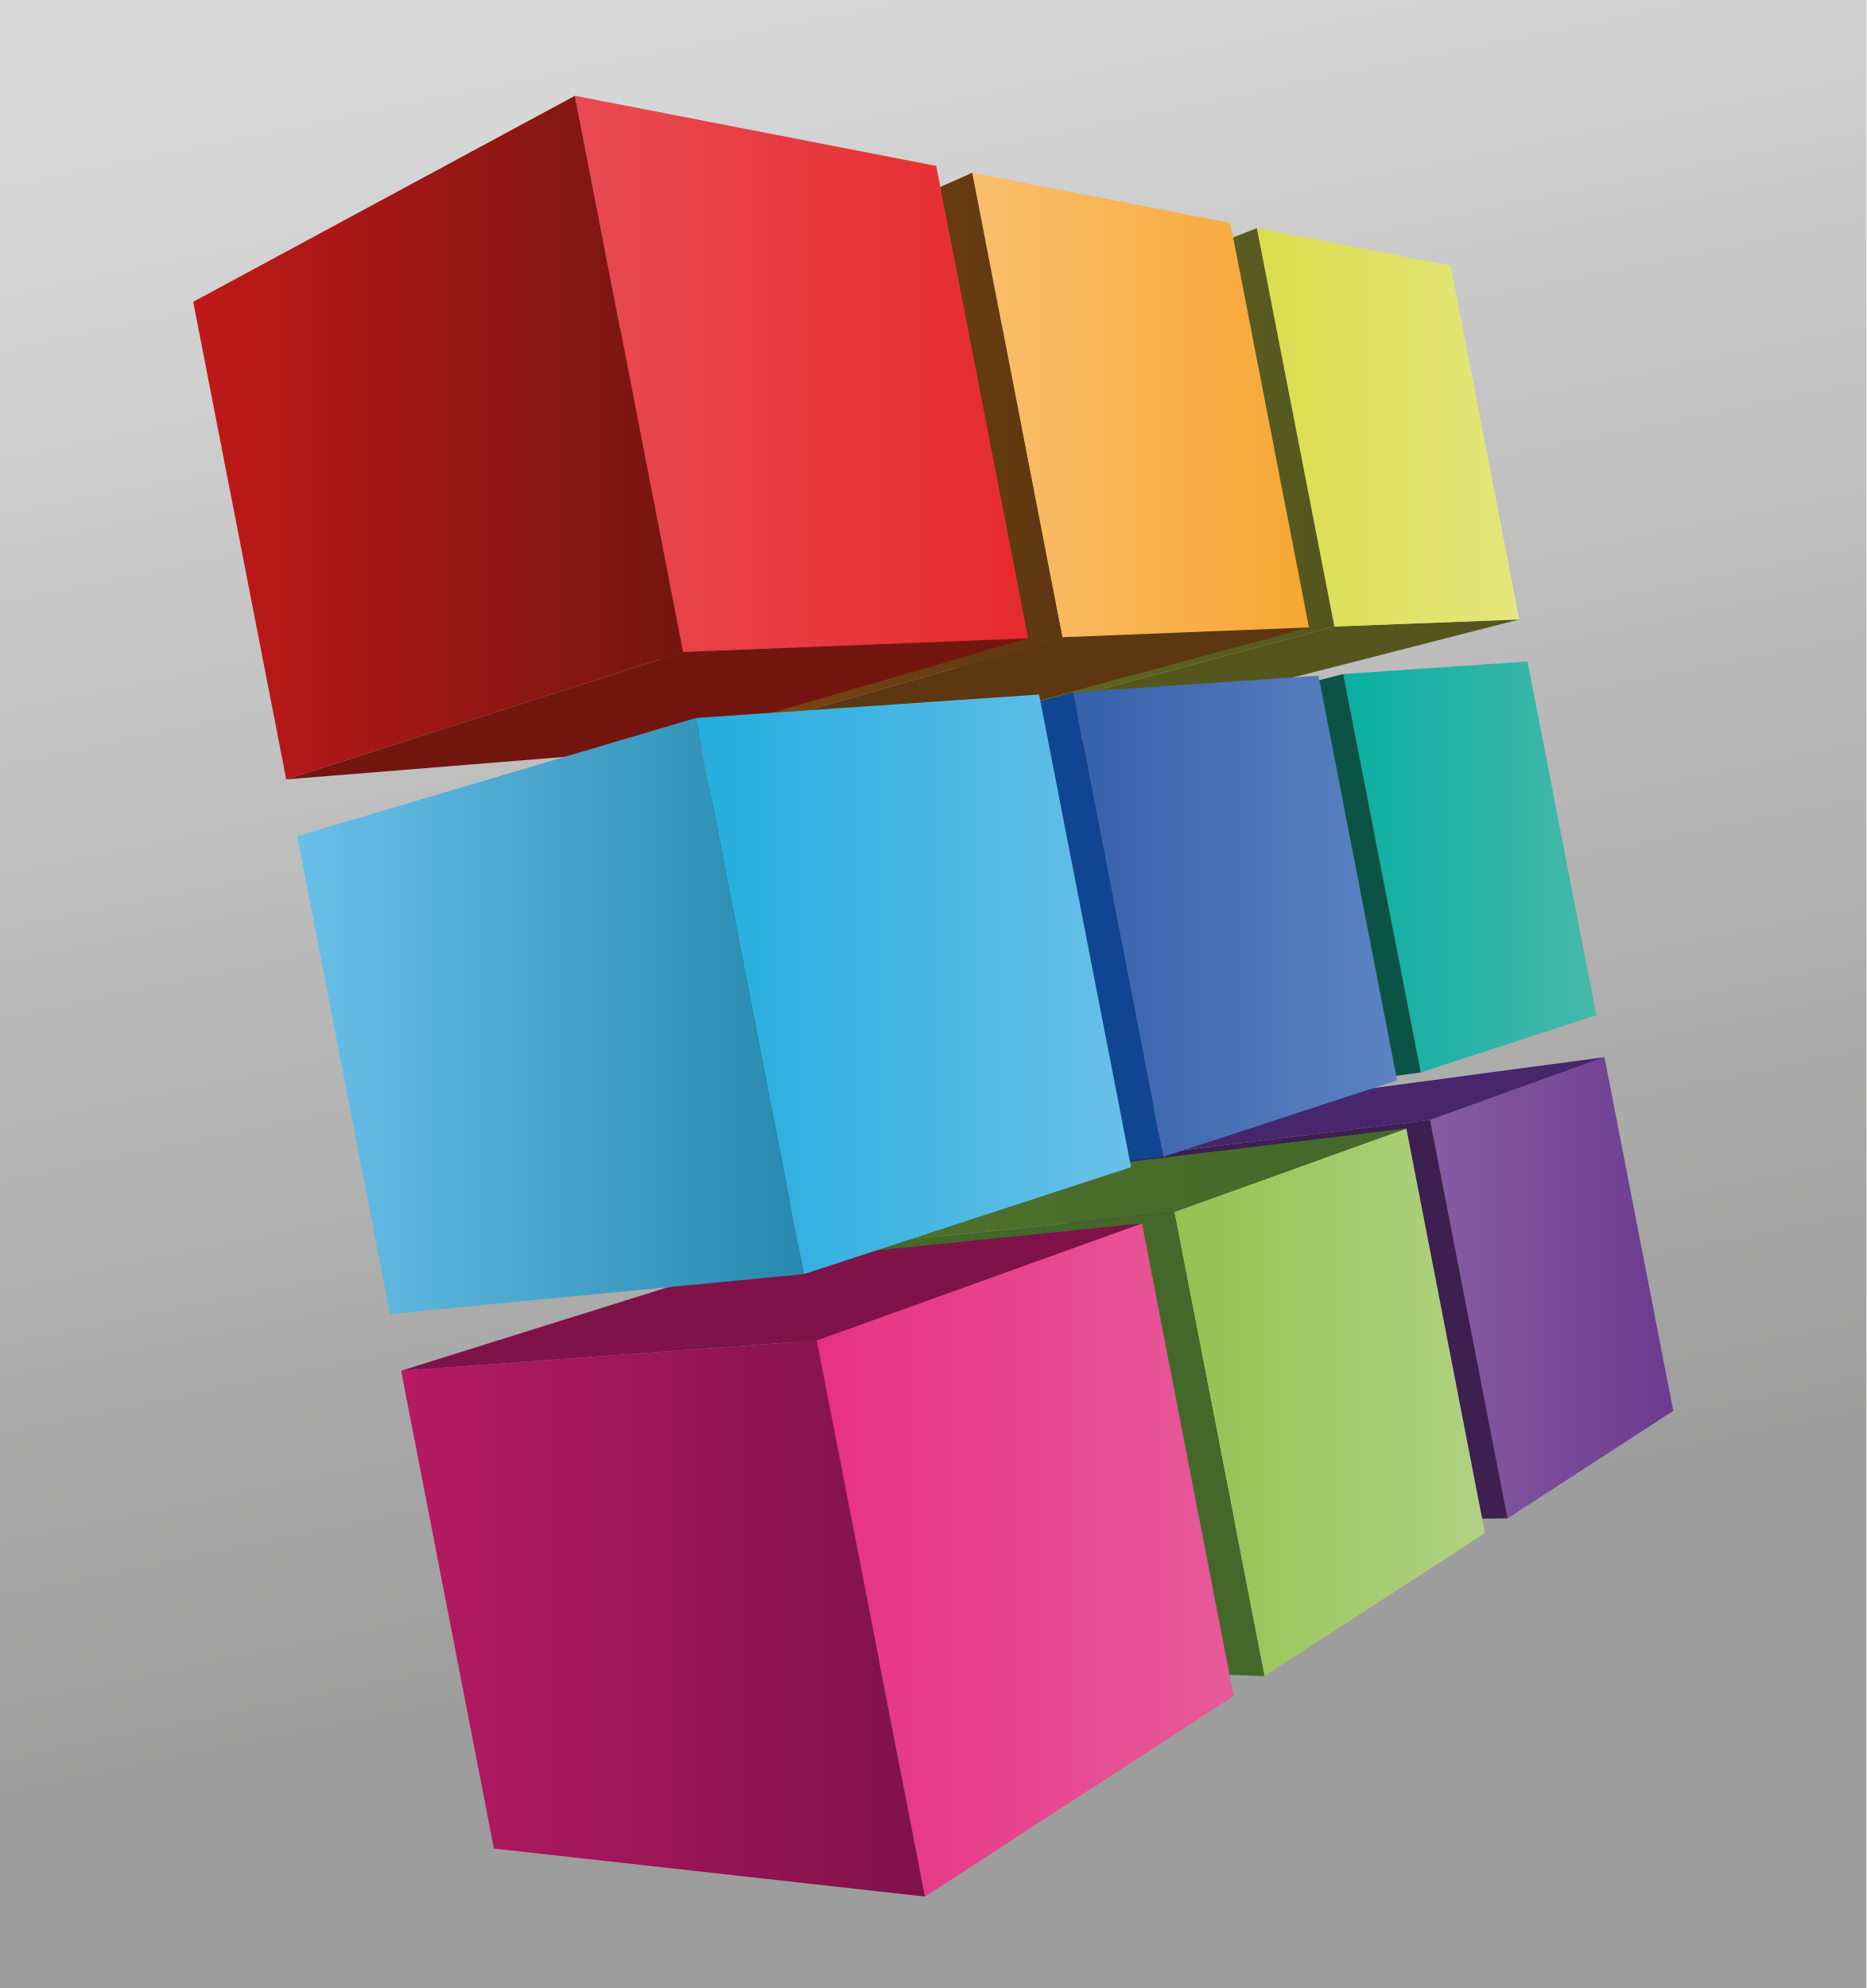
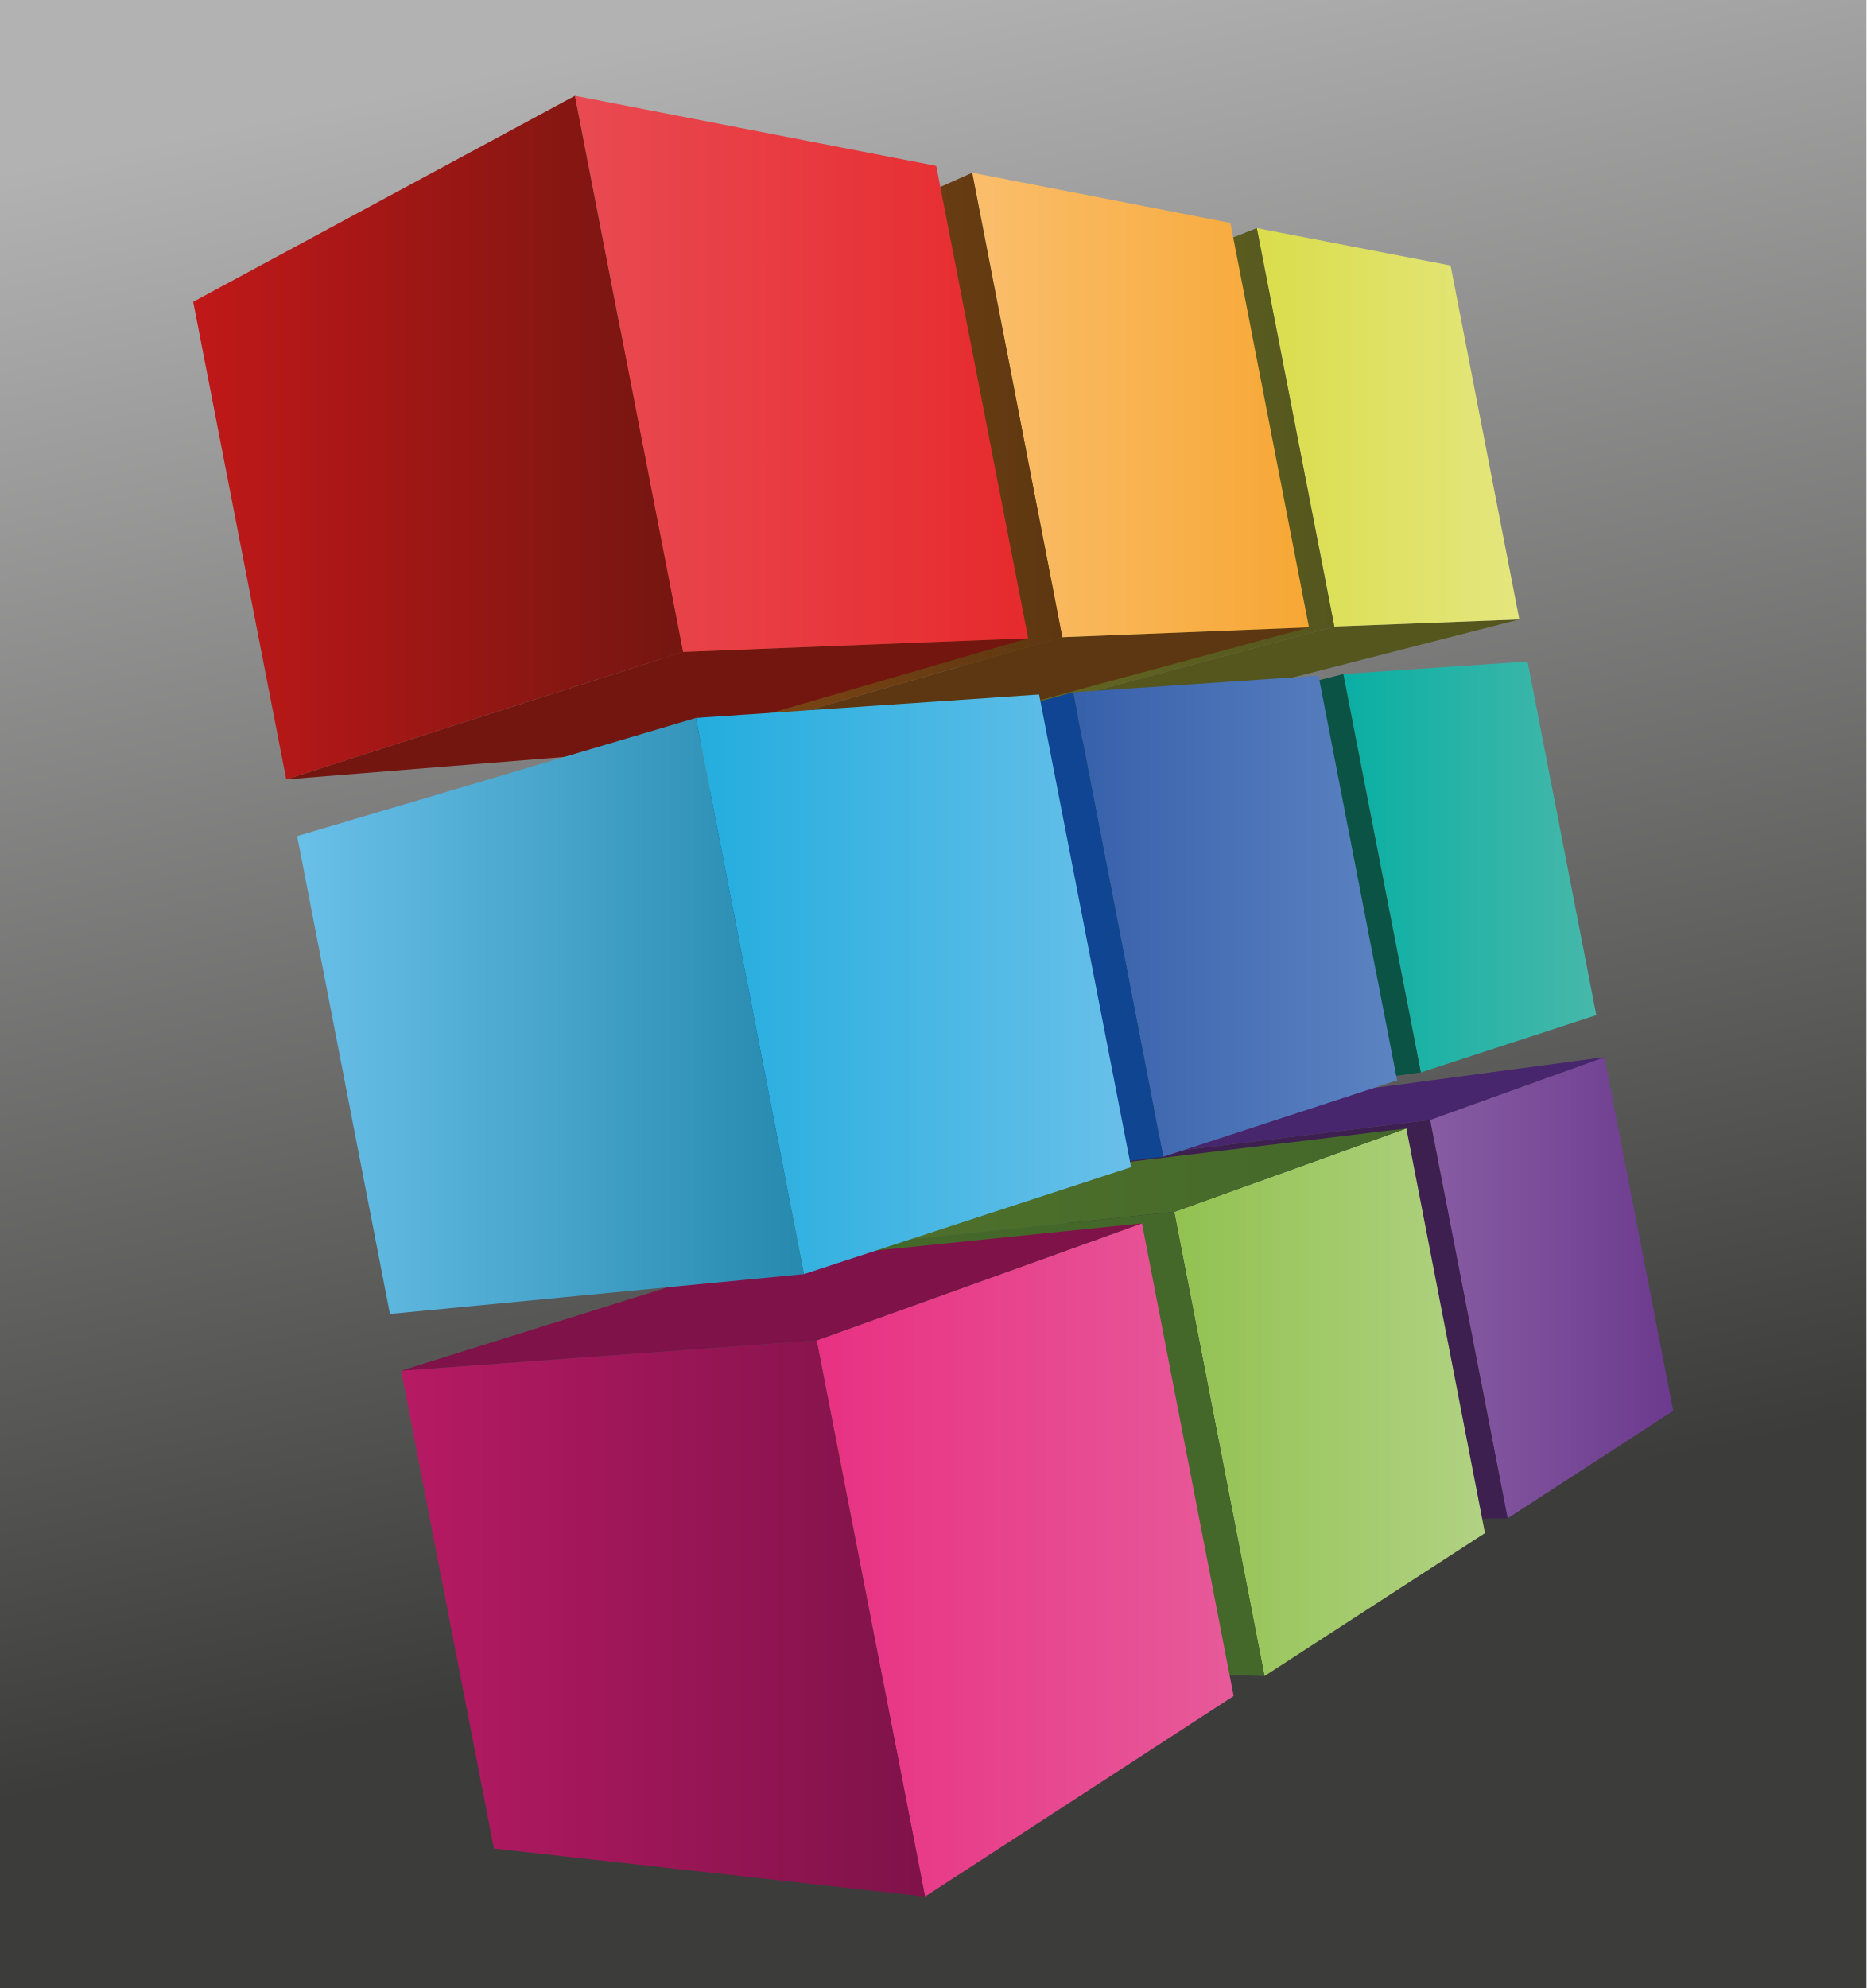
<svg xmlns="http://www.w3.org/2000/svg" enable-background="new 0 0 684 728.5" version="1.1" viewBox="0 0 684 728.5">
  <linearGradient id="z" x1="386.79" x2="268.39" y1="581.37" y2="7.415" gradientUnits="userSpaceOnUse">
    <stop stop-color="#3C3C3B" offset="0" />
    <stop stop-color="#B2B2B2" offset="1" />
  </linearGradient>
-   <rect width="684" height="728.5" fill="url(#z)" fill-opacity="0.5" />
+   <rect width="684" height="728.5" fill="url(#z)" />
  <g enable-background="new ">
    <polygon points="556.8 227 430.3 259.4 355.3 265.5 489 229.6" fill="#54561E" />
    <linearGradient id="aa" x1="460.58" x2="556.78" y1="156.57" y2="156.57" gradientUnits="userSpaceOnUse">
      <stop stop-color="#DADD4B" offset="0" />
      <stop stop-color="#E4E67E" offset="1" />
    </linearGradient>
    <polygon points="531.6 97.3 556.8 227 489 229.6 460.6 83.6" fill="url(#aa)" />
    <linearGradient id="ab" x1="329.88" x2="488.96" y1="174.51" y2="174.51" gradientUnits="userSpaceOnUse">
      <stop stop-color="#6A6E22" offset="0" />
      <stop stop-color="#54561E" offset="1" />
    </linearGradient>
    <polygon points="489 229.6 355.3 265.5 329.9 134.8 460.6 83.6" fill="url(#ab)" />
  </g>
  <g enable-background="new ">
    <linearGradient id="ac" x1="524.1" x2="613.17" y1="471.9" y2="471.9" gradientUnits="userSpaceOnUse">
      <stop stop-color="#875CA3" offset="0" />
      <stop stop-color="#6C3A8E" offset="1" />
    </linearGradient>
    <polygon points="588 387.4 613.2 517 552.5 556.4 524.1 410.4" fill="url(#ac)" />
    <polygon points="552.5 556.4 412.1 557.8 386.7 427.2 524.1 410.4" fill="#3D1F50" />
    <polygon points="524.1 410.4 386.7 427.2 458.5 404.7 588 387.4" fill="#48266D" />
  </g>
  <g enable-background="new ">
    <linearGradient id="ad" x1="492.34" x2="584.97" y1="317.68" y2="317.68" gradientUnits="userSpaceOnUse">
      <stop stop-color="#0AAFA4" offset="0" />
      <stop stop-color="#47B8A9" offset="1" />
    </linearGradient>
    <polygon points="559.8 242.4 585 372 520.7 393 492.3 247" fill="url(#ad)" />
    <polygon points="520.7 393 383.7 411.6 358.3 281 492.3 247" fill="#0B5445" />
  </g>
  <g enable-background="new ">
    <polygon points="479.7 229.9 345.2 266.3 248.2 274.1 389.3 233.5" fill="#5D3711" />
    <linearGradient id="ae" x1="356.27" x2="479.73" y1="148.39" y2="148.39" gradientUnits="userSpaceOnUse">
      <stop stop-color="#FABE6C" offset="0" />
      <stop stop-color="#F7A734" offset="1" />
    </linearGradient>
    <polygon points="450.9 81.7 479.7 229.9 389.3 233.5 356.3 63.3" fill="url(#ae)" />
    <linearGradient id="af" x1="219.17" x2="389.34" y1="168.69" y2="168.69" gradientUnits="userSpaceOnUse">
      <stop stop-color="#8B4C14" offset="0" />
      <stop stop-color="#5D3711" offset="1" />
    </linearGradient>
    <polygon points="389.3 233.5 248.2 274.1 219.2 124.4 356.3 63.3" fill="url(#af)" />
  </g>
  <g enable-background="new ">
    <linearGradient id="ag" x1="430.28" x2="544.23" y1="513.86" y2="513.86" gradientUnits="userSpaceOnUse">
      <stop stop-color="#92C251" offset="0" />
      <stop stop-color="#B1D283" offset="1" />
    </linearGradient>
    <polygon points="515.4 413.5 544.2 561.8 463.4 614.2 430.3 444.1" fill="url(#ag)" />
    <polygon points="463.4 614.2 313.3 608.9 284.3 459.3 430.3 444.1" fill="#43682A" />
    <linearGradient id="ah" x1="284.25" x2="515.41" y1="436.39" y2="436.39" gradientUnits="userSpaceOnUse">
      <stop stop-color="#51722B" offset="0" />
      <stop stop-color="#43682A" offset="1" />
    </linearGradient>
    <polygon points="430.3 444.1 284.3 459.3 377.1 430.2 515.4 413.5" fill="url(#ah)" />
  </g>
  <g enable-background="new ">
    <linearGradient id="r" x1="393.27" x2="511.98" y1="335.72" y2="335.72" gradientUnits="userSpaceOnUse">
      <stop stop-color="#3760AB" offset="0" />
      <stop stop-color="#5C84C2" offset="1" />
    </linearGradient>
    <polygon points="483.2 247.6 512 395.9 426.3 423.9 393.3 253.7" fill="url(#r)" />
    <linearGradient id="s" x1="251.71" x2="426.35" y1="347.6" y2="347.6" gradientUnits="userSpaceOnUse">
      <stop stop-color="#0C4795" offset="0" />
      <stop stop-color="#104592" offset="1" />
    </linearGradient>
    <polygon points="426.3 423.9 280.8 441.5 251.7 291.9 393.3 253.7" fill="url(#s)" />
  </g>
  <g enable-background="new ">
    <polygon points="376.8 233.9 235 275.1 104.9 285.6 250.3 238.9" fill="#741610" />
    <linearGradient id="t" x1="210.69" x2="376.78" y1="136.96" y2="136.96" gradientUnits="userSpaceOnUse">
      <stop stop-color="#E94A52" offset="0" />
      <stop stop-color="#E62A2D" offset="1" />
    </linearGradient>
    <polygon points="343.1 60.8 376.8 233.9 250.3 238.9 210.7 35.1" fill="url(#t)" />
    <linearGradient id="u" x1="70.834" x2="250.3" y1="160.34" y2="160.34" gradientUnits="userSpaceOnUse">
      <stop stop-color="#C11819" offset="0" />
      <stop stop-color="#741610" offset="1" />
    </linearGradient>
    <polygon points="250.3 238.9 104.9 285.6 70.8 110.6 210.7 35.1" fill="url(#u)" />
  </g>
  <g enable-background="new ">
    <linearGradient id="v" x1="299.34" x2="452.12" y1="571.66" y2="571.66" gradientUnits="userSpaceOnUse">
      <stop stop-color="#E83182" offset="0" />
      <stop stop-color="#E75A9A" offset="1" />
    </linearGradient>
    <polygon points="418.5 448.3 452.1 621.5 339 695 299.3 491.2" fill="url(#v)" />
    <linearGradient id="w" x1="146.98" x2="338.96" y1="593.07" y2="593.07" gradientUnits="userSpaceOnUse">
      <stop stop-color="#B61A63" offset="0" />
      <stop stop-color="#7F1249" offset="1" />
    </linearGradient>
    <polygon points="339 695 181 677.4 147 502.3 299.3 491.2" fill="url(#w)" />
    <polygon points="299.3 491.2 147 502.3 271.6 463.3 418.5 448.3" fill="#7F1249" />
  </g>
  <g enable-background="new ">
    <linearGradient id="x" x1="255.01" x2="414.45" y1="360.73" y2="360.73" gradientUnits="userSpaceOnUse">
      <stop stop-color="#23ADDE" offset="0" />
      <stop stop-color="#69C0E9" offset="1" />
    </linearGradient>
    <polygon points="380.8 254.5 414.5 427.7 294.6 466.9 255 263.1" fill="url(#x)" />
    <linearGradient id="y" x1="108.91" x2="294.63" y1="372.29" y2="372.29" gradientUnits="userSpaceOnUse">
      <stop stop-color="#69C0E9" offset="0" />
      <stop stop-color="#2689AE" offset="1" />
    </linearGradient>
    <polygon points="294.6 466.9 142.9 481.5 108.9 306.4 255 263.1" fill="url(#y)" />
  </g>
</svg>
